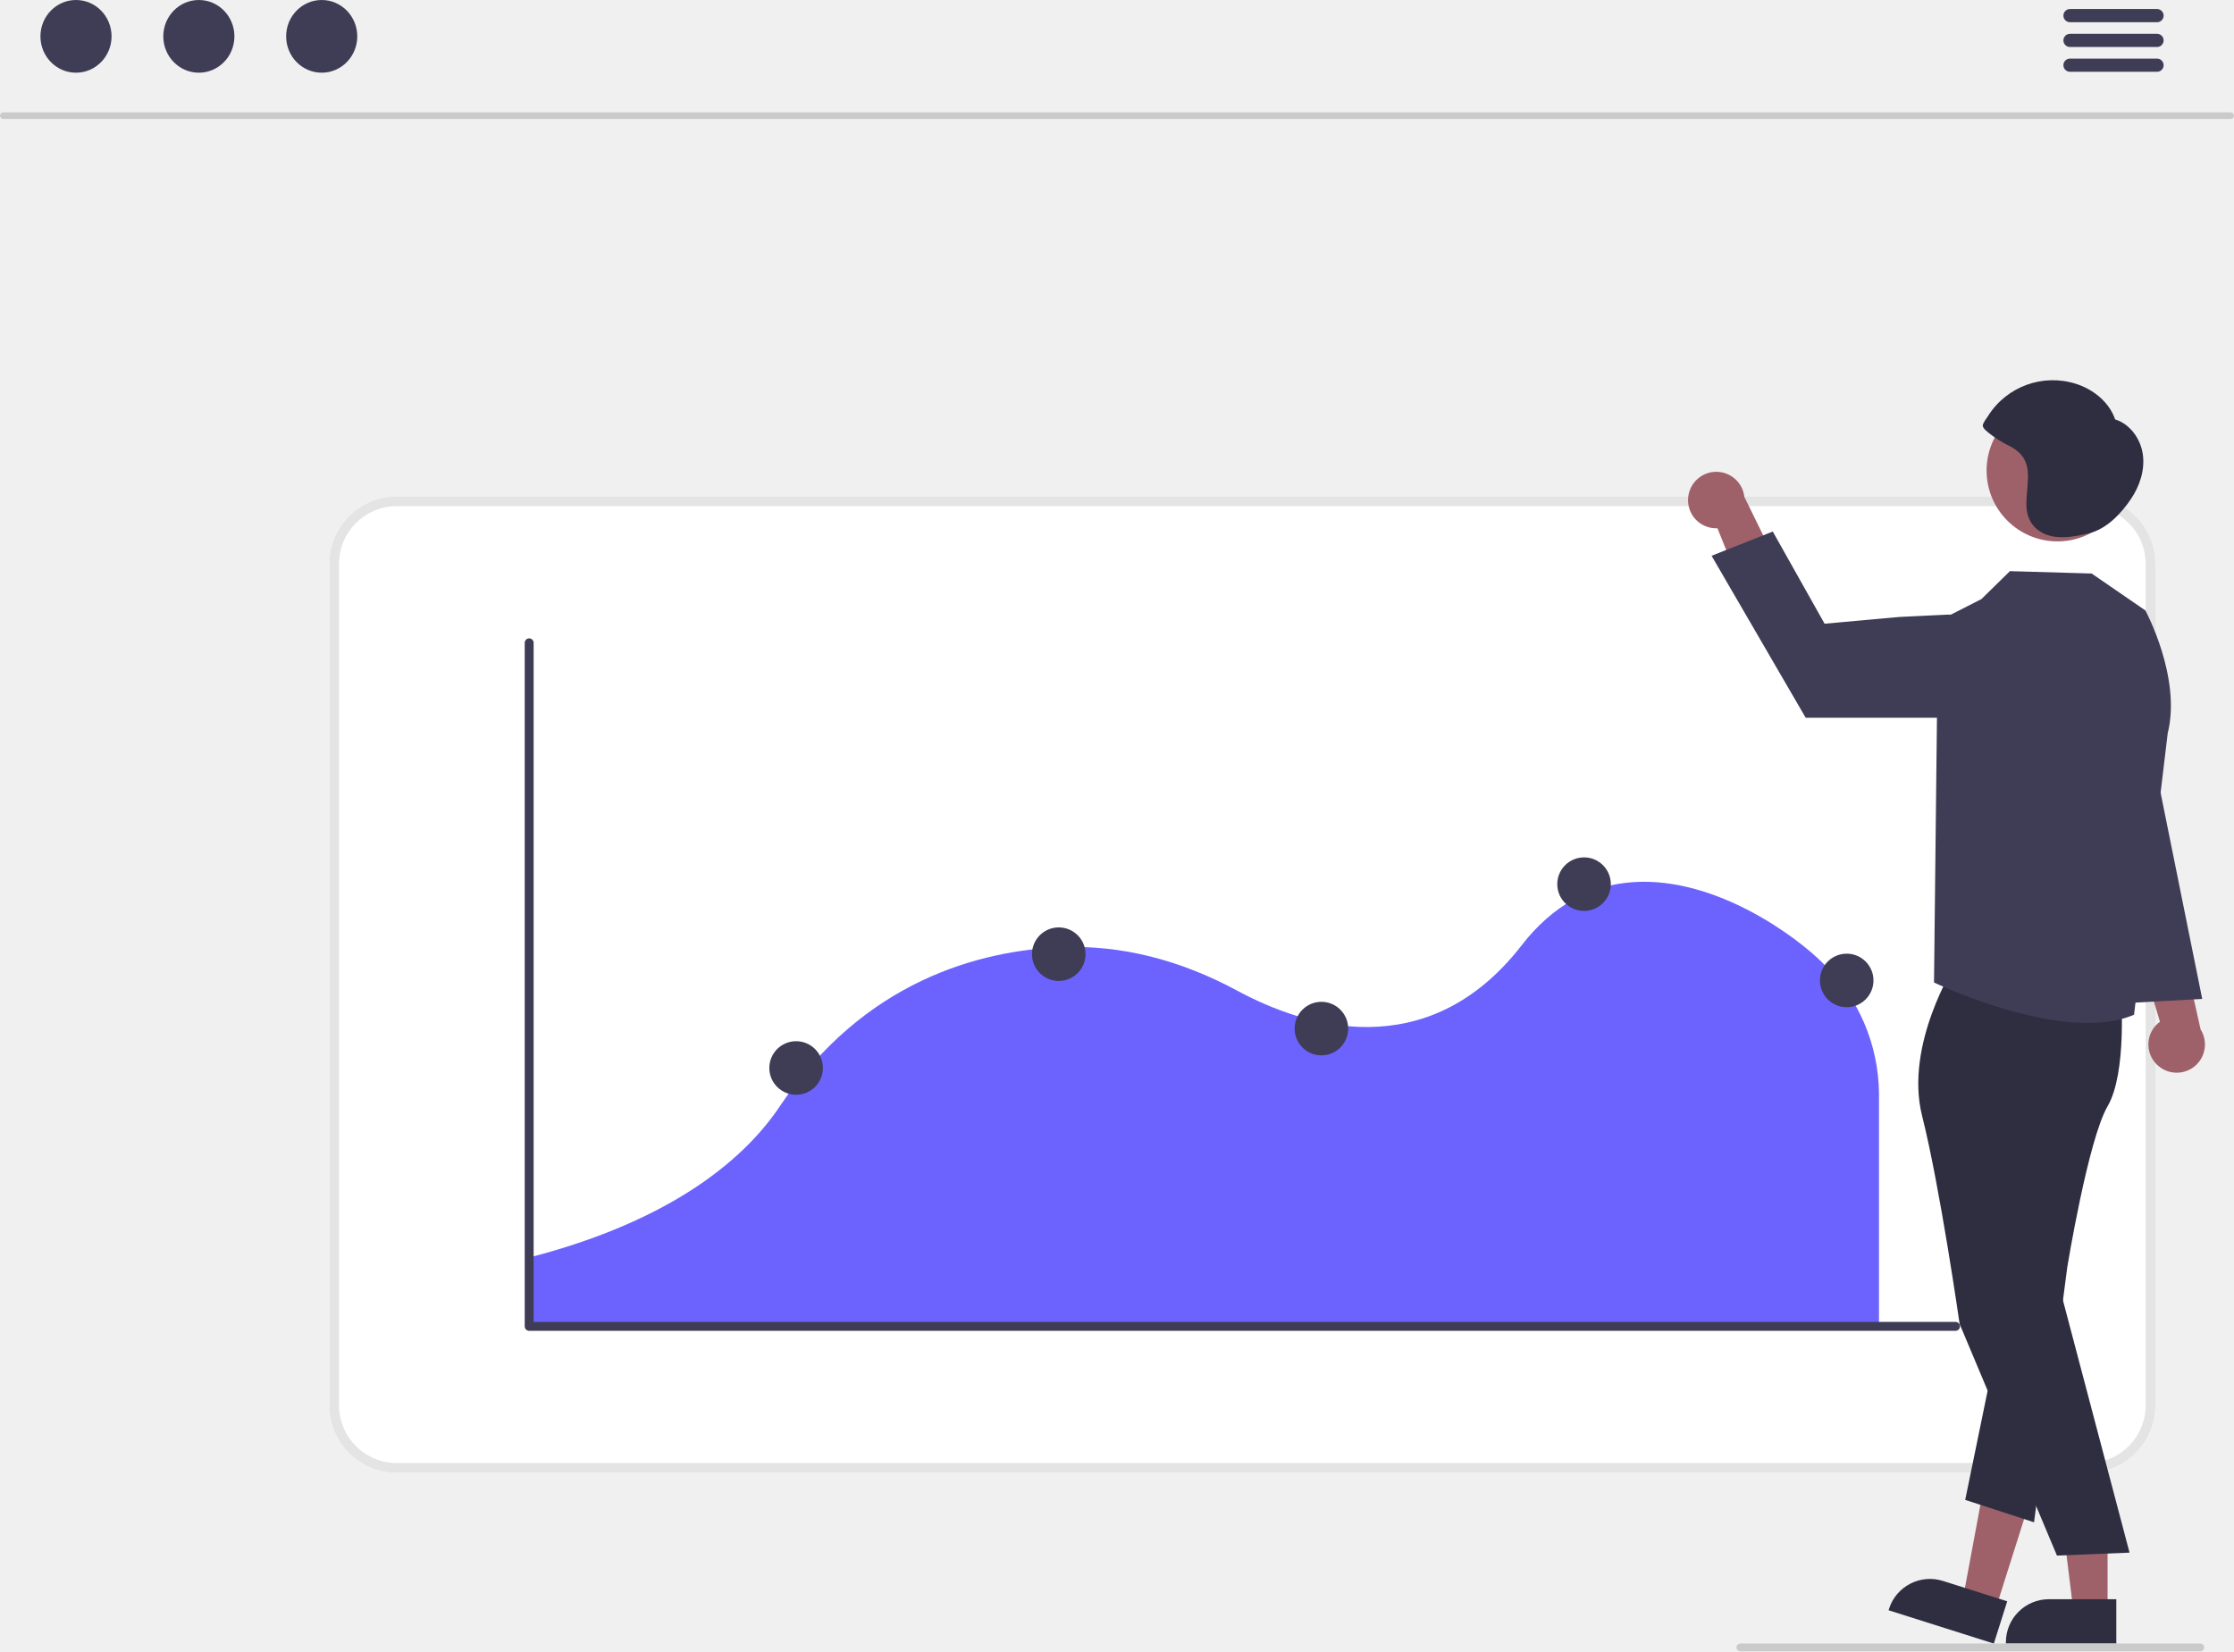
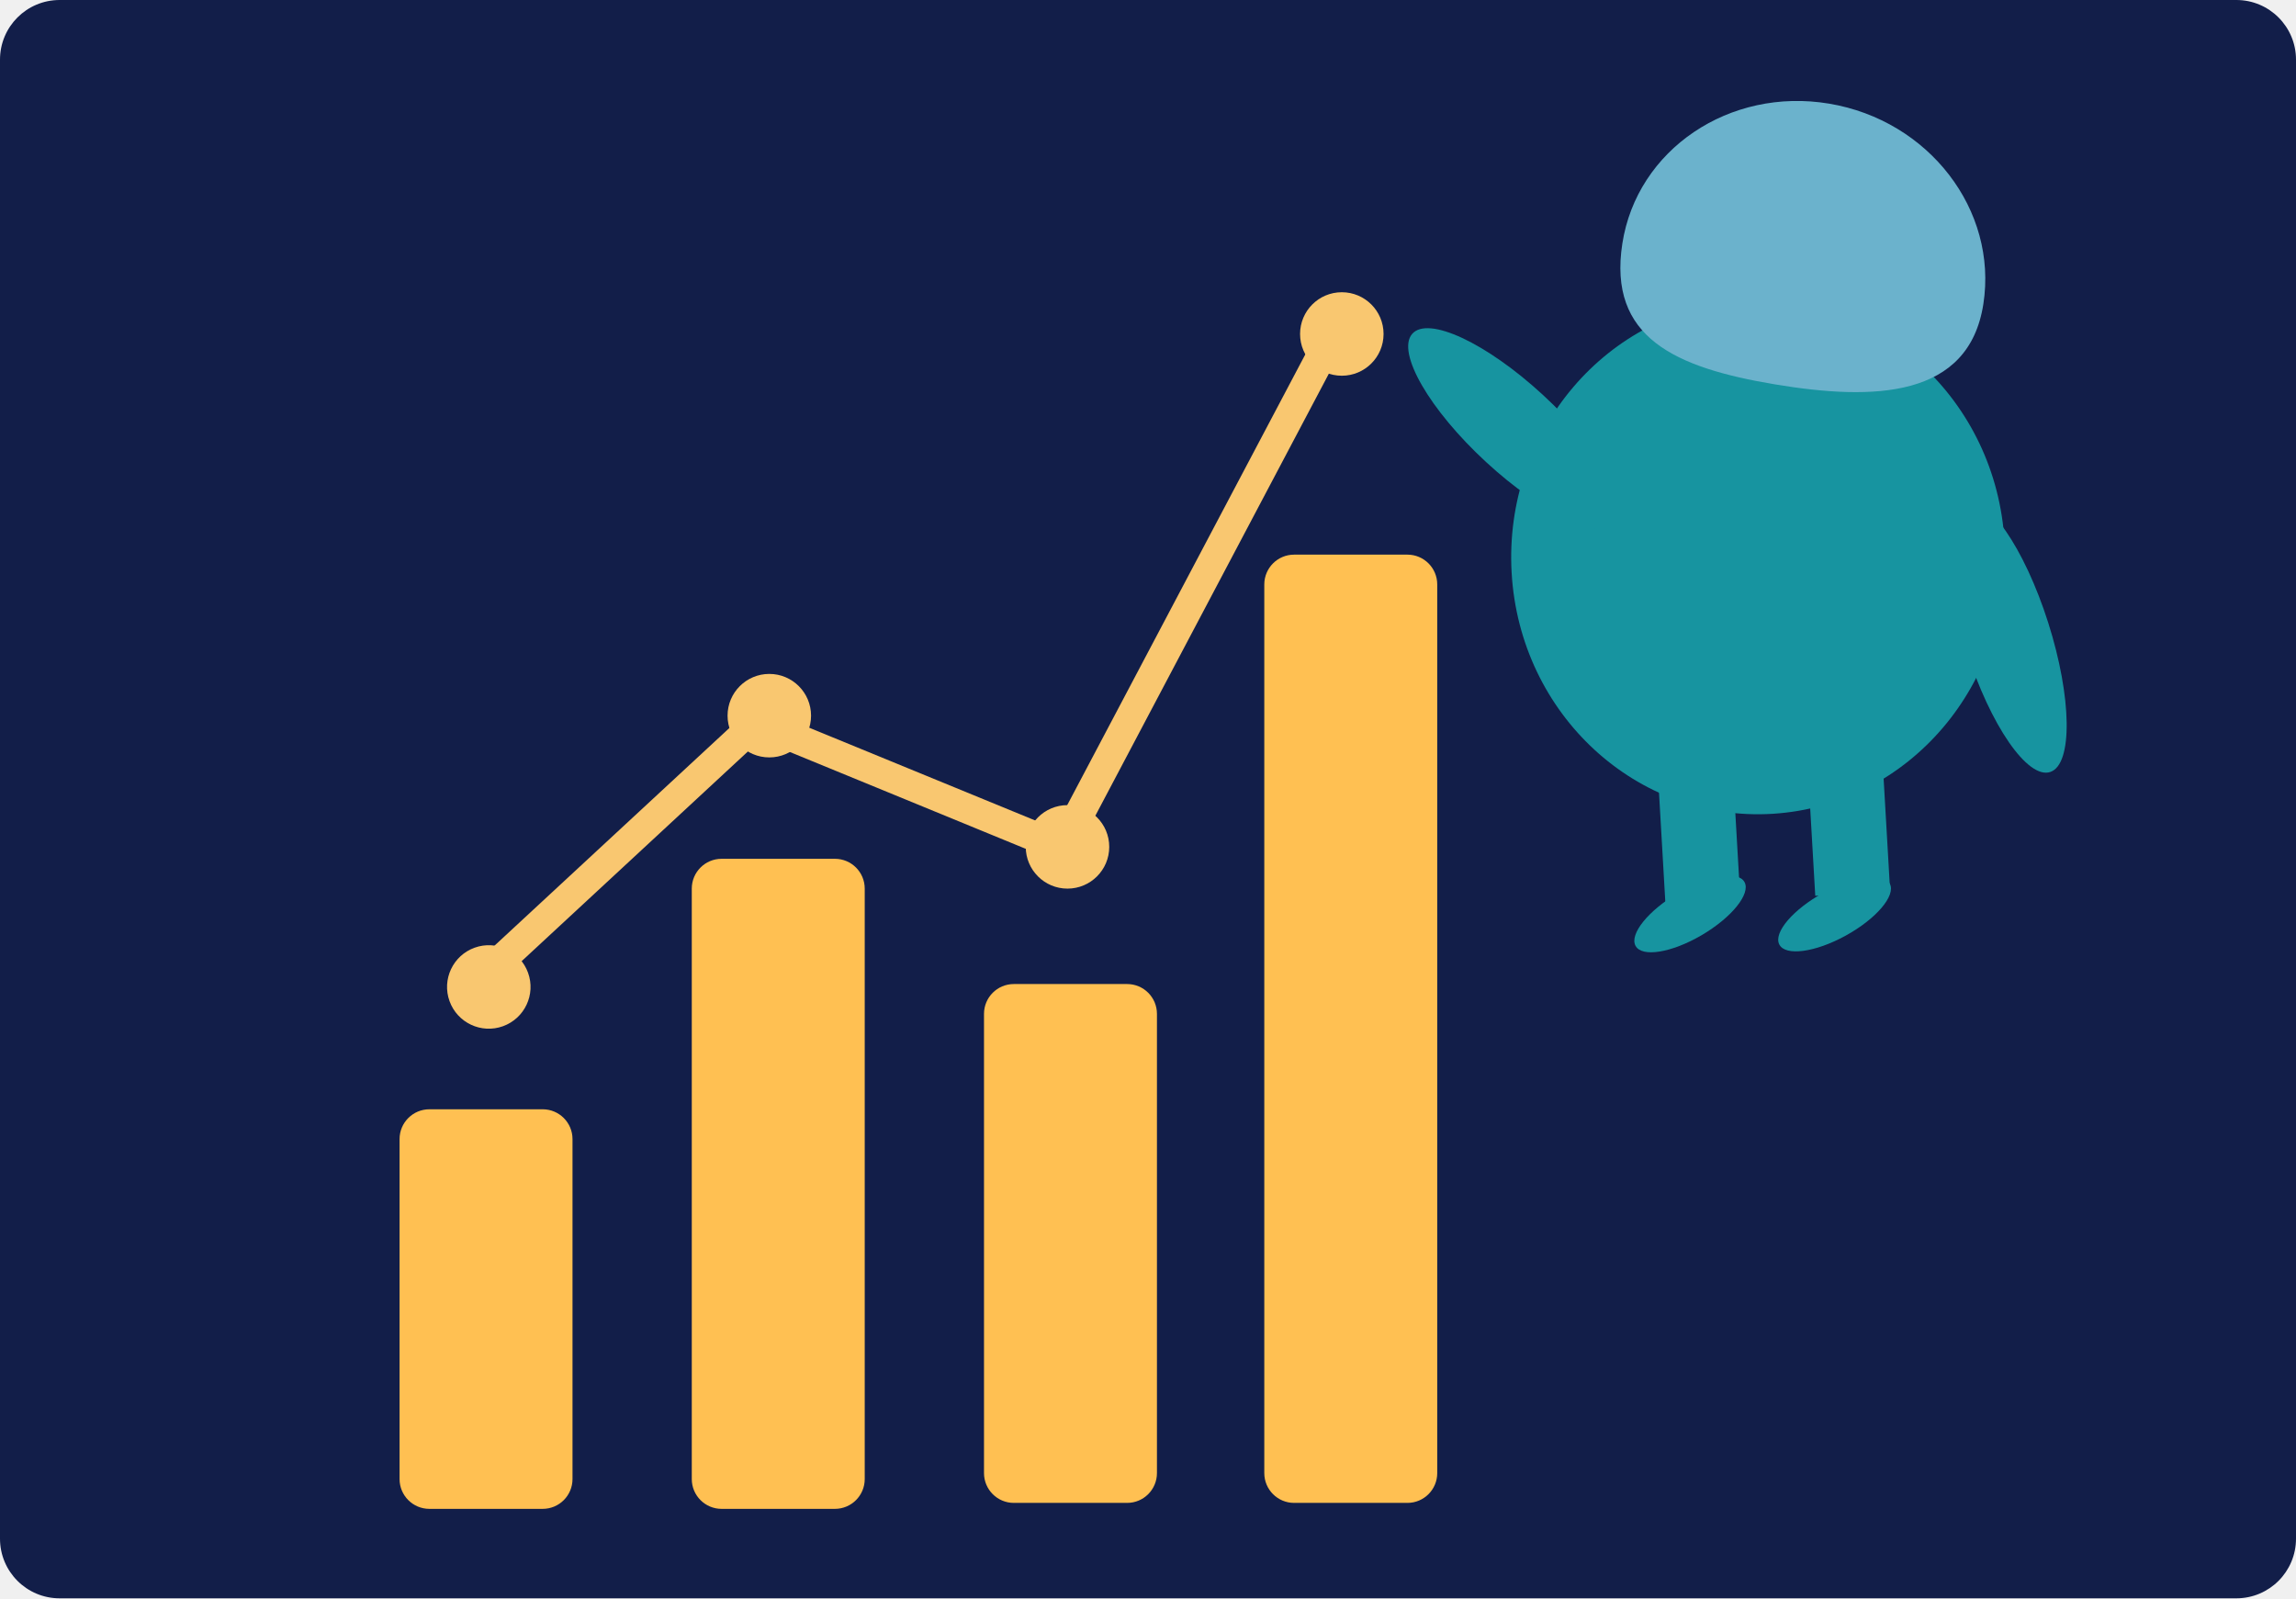
- <svg xmlns="http://www.w3.org/2000/svg" data-name="Layer 1" width="686.31" height="507.375" viewBox="0 0 686.31 507.375">
-   <path d="M839.552,703.688h-29.02c-.43-.78-.83-1.58-1.2-2.39-3.34-7.15-4.75-15.13-6.1-22.95l-2.19-12.7q10.5,7.635,20.99,15.26c2.28,1.66,4.61,3.39,6.8,5.26,4.61,3.91,8.59,8.43,10.15,14.17.08.32.16.64.22.96A19.466,19.466,0,0,1,839.552,703.688Z" transform="translate(-256.8451 -196.3123)" fill="#f0f0f0" />
-   <path d="M843.622,701.298a.775.775,0,0,1-.01.15,10.487,10.487,0,0,1-.54,2.24H830.041a16.312,16.312,0,0,1-1.04-2.39,17.499,17.499,0,0,1-.85-3.39,35.218,35.218,0,0,1,.68-11.74c.25-1.25.52-2.51.79-3.75l1.54-7.08,7.71,12.39C841.452,691.878,844.132,696.448,843.622,701.298Z" transform="translate(-256.8451 -196.3123)" fill="#f0f0f0" />
-   <path d="M942.162,232.865H257.838a1.016,1.016,0,0,1,0-2.031H942.162a1.016,1.016,0,0,1,0,2.031Z" transform="translate(-256.8451 -196.3123)" fill="#cacaca" />
-   <ellipse cx="23.348" cy="11.169" rx="10.925" ry="11.169" fill="#3f3d56" />
-   <ellipse cx="61.09" cy="11.169" rx="10.925" ry="11.169" fill="#3f3d56" />
-   <ellipse cx="98.832" cy="11.169" rx="10.925" ry="11.169" fill="#3f3d56" />
-   <path d="M919.548,203.144H892.732a2.031,2.031,0,0,1,0-4.061H919.548a2.031,2.031,0,0,1,0,4.061Z" transform="translate(-256.8451 -196.3123)" fill="#3f3d56" />
-   <path d="M919.548,210.759H892.732a2.031,2.031,0,0,1,0-4.061H919.548a2.031,2.031,0,0,1,0,4.061Z" transform="translate(-256.8451 -196.3123)" fill="#3f3d56" />
-   <path d="M919.548,218.374H892.732a2.031,2.031,0,0,1,0-4.061H919.548a2.031,2.031,0,0,1,0,4.061Z" transform="translate(-256.8451 -196.3123)" fill="#3f3d56" />
-   <path d="M841.266,578.288H321.677a20.729,20.729,0,0,1-20.706-20.706V298.993a20.729,20.729,0,0,1,20.706-20.706H841.266a20.729,20.729,0,0,1,20.706,20.706V557.582A20.729,20.729,0,0,1,841.266,578.288Z" transform="translate(-256.8451 -196.3123)" fill="#f0f0f0" />
-   <path d="M898.3,648.842H378.712a20.729,20.729,0,0,1-20.706-20.706V369.547a20.729,20.729,0,0,1,20.706-20.706H898.3a20.729,20.729,0,0,1,20.706,20.706V628.136A20.729,20.729,0,0,1,898.3,648.842Z" transform="translate(-256.8451 -196.3123)" fill="#fff" />
-   <path d="M898.3,648.842H378.712a20.729,20.729,0,0,1-20.706-20.706V369.547a20.729,20.729,0,0,1,20.706-20.706H898.3a20.729,20.729,0,0,1,20.706,20.706V628.136A20.729,20.729,0,0,1,898.3,648.842Zm-519.588-297a17.726,17.726,0,0,0-17.706,17.706V628.136a17.726,17.726,0,0,0,17.706,17.706H898.3a17.726,17.726,0,0,0,17.706-17.706V369.547a17.726,17.726,0,0,0-17.706-17.706Z" transform="translate(-256.8451 -196.3123)" fill="#e4e4e4" />
-   <path d="M418.612,603.569H834.093V532.357a56.386,56.386,0,0,0-17.295-40.164l-.113-.11c-7.421-7.446-32.221-26.343-57.88-24.74-13.554.844-25.159,7.376-34.491,19.416-29.047,37.49-67.202,24.835-87.361,13.955-17.766-9.59-35.909-14.092-53.93-13.375-25.238.987-60.761,10.284-86.668,48.975-9.895,14.765-31.413,34.808-77.743,46.587Z" transform="translate(-256.8451 -196.3123)" fill="#6c63ff" style="isolation:isolate" />
-   <path d="M857.6,605.225H419.412a1.371,1.371,0,0,1-1.371-1.371V393.83a1.371,1.371,0,0,1,2.743,0V602.482H857.6a1.371,1.371,0,1,1,0,2.743Z" transform="translate(-256.8451 -196.3123)" fill="#3f3d56" />
-   <circle cx="325.261" cy="293.183" r="8.228" fill="#3f3d56" />
-   <circle cx="486.639" cy="271.666" r="8.228" fill="#3f3d56" />
-   <circle cx="405.95" cy="316.045" r="8.228" fill="#3f3d56" />
-   <circle cx="244.573" cy="328.148" r="8.228" fill="#3f3d56" />
-   <circle cx="567.327" cy="301.252" r="8.228" fill="#3f3d56" />
-   <path d="M919.492,523.445a8.629,8.629,0,0,1,.921-13.199L911.542,480.894l15.271,4.549,6.083,27.176a8.675,8.675,0,0,1-13.404,10.826Z" transform="translate(-256.8451 -196.3123)" fill="#9e616a" />
-   <path d="M775.498,348.9a8.629,8.629,0,0,0,8.97,9.726l11.426,28.455,9.076-13.097-12.242-25.014a8.675,8.675,0,0,0-17.23-.071Z" transform="translate(-256.8451 -196.3123)" fill="#9e616a" />
-   <polygon points="647.472 494.812 636.952 494.812 631.948 454.235 647.474 454.236 647.472 494.812" fill="#9e616a" />
-   <path d="M907,701.322l-33.921-.001v-.429A13.204,13.204,0,0,1,886.282,687.689h.001l20.718.001Z" transform="translate(-256.8451 -196.3123)" fill="#2f2e41" />
-   <polygon points="613.047 494.478 603.018 491.303 610.493 451.107 625.295 455.794 613.047 494.478" fill="#9e616a" />
-   <path d="M869.373,701.322l-32.339-10.238.129-.409a13.204,13.204,0,0,1,16.572-8.602l.001 0,19.751,6.253Z" transform="translate(-256.8451 -196.3123)" fill="#2f2e41" />
-   <path d="M857.433,492.808s-15.609,24.509-10.093,46.383,11.522,63.92,11.522,63.92l29.906,71.172,22.293-.909L888.922,589.46l.875-56.106s15.387-26.814,12.391-35.162S857.433,492.808,857.433,492.808Z" transform="translate(-256.8451 -196.3123)" fill="#2f2e41" />
-   <path d="M908.426,501.571s1.92,24.313-4.086,34.61-12.406,49.488-12.406,49.488l-10.209,78.382-21.147-6.882,18.032-87.818,14.173-69.079Z" transform="translate(-256.8451 -196.3123)" fill="#2f2e41" />
-   <path d="M915.924,383.872l-16.499-11.341-25.108-.729-8.744,8.572-13.343,6.814-1.236,111.004s39.957,19.152,61.453,9.907l10.341-86.472C927.079,404.466,915.924,383.872,915.924,383.872Z" transform="translate(-256.8451 -196.3123)" fill="#3f3d56" />
-   <path d="M855.582,416.852H811.573l-28.914-49.77,18.801-7.447,15.922,28.323,23.046-2.086,14.389-.696a15.847,15.847,0,0,1,16.494,17.759h0A15.866,15.866,0,0,1,855.582,416.852Z" transform="translate(-256.8451 -196.3123)" fill="#3f3d56" />
-   <circle cx="632.073" cy="144.579" r="21.769" fill="#9e616a" />
-   <path d="M915.149,335.939c-.668-4.779-3.905-9.317-8.509-10.765-1.829-5.31-6.672-9.22-12.024-10.924a23.487,23.487,0,0,0-27.001,9.848c-.41.644-1.669,2.226-1.634,2.994.045.976,1.538,1.984,2.288,2.599a33.539,33.539,0,0,0,5.981,3.692c7.828,4.058,5.222,10.436,5.116,17.664-.052,3.512,1.121,6.511,4.116,8.517,4.322,2.895,10.508,1.743,15.211.581,5.336-1.319,9.773-6.007,12.816-10.527C914.205,345.615,915.818,340.718,915.149,335.939Z" transform="translate(-256.8451 -196.3123)" fill="#2f2e41" />
-   <polygon points="658.087 215.476 676.547 306.933 649.333 308.422 658.087 215.476" fill="#3f3d56" />
-   <path d="M933.992,702.488a1.195,1.195,0,0,1-1.19,1.2H791.502a1.195,1.195,0,0,1,0-2.39H932.802A1.193,1.193,0,0,1,933.992,702.488Z" transform="translate(-256.8451 -196.3123)" fill="#cacaca" />
+ <svg xmlns="http://www.w3.org/2000/svg" width="385" height="268" viewBox="0 0 385 268" fill="none">
+   <rect rx="10" width="385" height="268" fill="#121E49" />
+   <path d="M297.291 136.452C274.467 137.882 254.851 119.794 253.476 96.052C252.102 72.309 269.49 51.903 292.314 50.473C315.138 49.044 334.755 67.132 336.129 90.874C337.504 114.616 320.115 135.022 297.291 136.452Z" fill="#1794A0" />
+   <path d="M303.033 126.808L315.588 126.022L316.943 149.421L304.388 150.207L303.033 126.808Z" fill="#1794A0" />
+   <path d="M277.924 128.381L290.479 127.594L291.833 150.994L279.278 151.78L277.924 128.381Z" fill="#1794A0" />
+   <path d="M298.356 158.365C297.344 156.367 300.676 152.472 305.797 149.665C310.919 146.859 315.891 146.203 316.902 148.201C317.914 150.199 314.583 154.093 309.461 156.9C304.34 159.707 299.368 160.363 298.356 158.365Z" fill="#1794A0" />
+   <path d="M274.253 158.596C273.189 156.628 276.418 152.64 281.464 149.689C286.509 146.738 291.462 145.942 292.526 147.91C293.59 149.879 290.362 153.866 285.316 156.817C280.27 159.768 275.317 160.565 274.253 158.596Z" fill="#1794A0" />
+   <path d="M332.577 50.973C335.014 35.218 323.437 20.178 306.721 17.38C290.004 14.582 274.476 25.085 272.039 40.84C269.602 56.594 280.866 61.643 297.583 64.441C314.3 67.239 330.14 66.727 332.577 50.973Z" fill="#6BB2CC" />
+   <path d="M249.182 77.467C239.693 68.71 234.142 59.099 236.785 56C239.428 52.902 249.262 57.488 258.752 66.245C268.241 75.001 273.791 84.612 271.149 87.711C268.506 90.81 258.671 86.223 249.182 77.467Z" fill="#1794A0" />
+   <path d="M329.755 109.108C325.77 96.581 325.604 85.371 329.385 84.069C333.165 82.768 339.46 91.868 343.445 104.396C347.43 116.923 347.596 128.134 343.816 129.435C340.035 130.736 333.74 121.636 329.755 109.108Z" fill="#1794A0" />
+   <rect x="67" y="186" width="29" height="67" rx="5" fill="#FFC052" />
+   <rect x="116" y="144" width="29" height="109" rx="5" fill="#FFC052" />
+   <rect x="165" y="165" width="29" height="87" rx="5" fill="#FFC052" />
+   <rect x="212" y="93" width="29" height="159" rx="5" fill="#FFC052" />
+   <rect x="128.851" y="116" width="5" height="69.329" rx="2.5" transform="rotate(47.1788 128.851 116)" fill="#F9C770" />
+   <rect x="222.271" y="53" width="5" height="101.205" rx="2.5" transform="rotate(27.8451 222.271 53)" fill="#F9C770" />
+   <rect x="124" y="122.625" width="5" height="57.218" rx="2.5" transform="rotate(-67.6839 124 122.625)" fill="#F9C770" />
+   <circle cx="81.963" cy="165.489" r="7" transform="rotate(-19.8847 81.9635 165.489)" fill="#F9C770" />
+   <circle cx="129" cy="120" r="7" fill="#F9C770" />
+   <circle cx="179" cy="142" r="7" fill="#F9C770" />
+   <circle cx="225" cy="56" r="7" fill="#F9C770" />
</svg>
